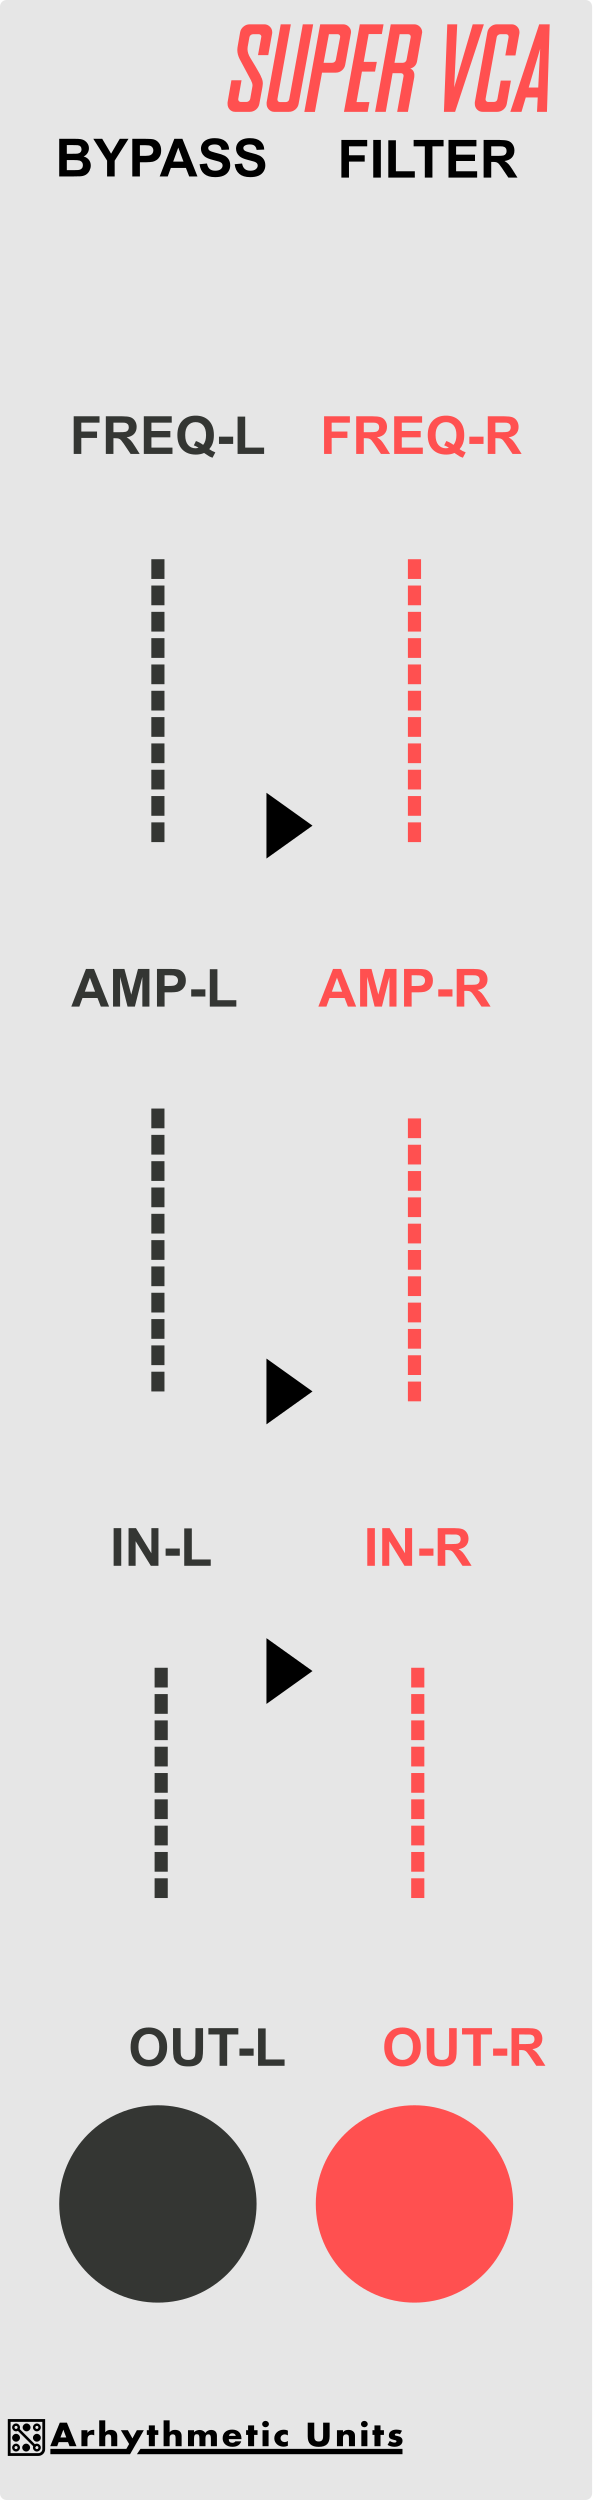
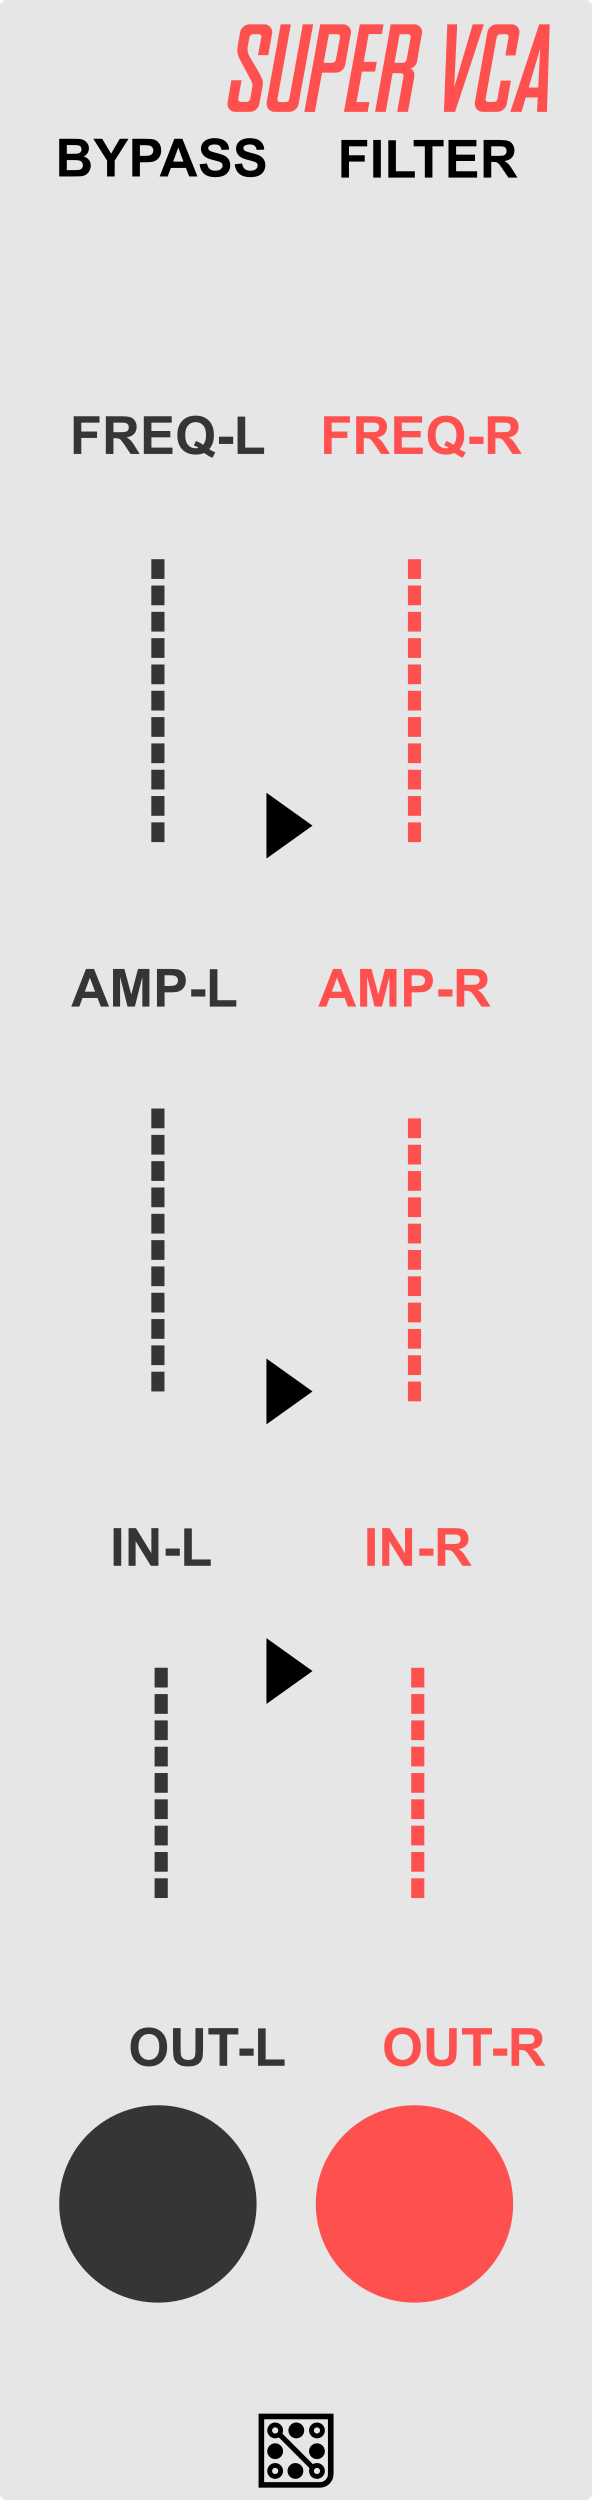
<svg xmlns="http://www.w3.org/2000/svg" width="90px" height="380px" viewBox="0 0 90 380" version="1.1">
  <g id="SuperVCA" stroke="none" stroke-width="1" fill="none" fill-rule="evenodd">
    <g id="bg" fill-rule="nonzero">
      <rect id="Background" fill="#E6E6E6" x="0" y="0" width="90" height="380" rx="1" />
      <g id="Logo/Panel/LightMode" transform="translate(2, 365)" fill="#000000">
        <g id="Logo/Print/LightMode" transform="translate(0, -0)">

                </g>
      </g>
      <path d="M35.172,12.204 L36.712,12.204 L36.211,15.052 L36.211,15.098 C36.211,15.203 36.248,15.296 36.323,15.376 C36.397,15.457 36.486,15.497 36.592,15.497 L37.445,15.497 C37.581,15.497 37.705,15.454 37.816,15.367 C37.934,15.274 38.005,15.163 38.03,15.033 L38.364,13.159 C38.376,13.104 38.382,13.045 38.382,12.983 C38.382,12.771 38.3,12.504 38.137,12.183 L36.425,8.975 L36.425,8.975 C36.19,8.511 36.072,8.057 36.072,7.611 L36.072,7.528 C36.072,7.423 36.081,7.314 36.1,7.203 L36.499,4.902 C36.561,4.556 36.734,4.268 37.018,4.04 C37.29,3.811 37.603,3.696 37.955,3.696 L40.182,3.696 C40.504,3.696 40.782,3.814 41.017,4.049 C41.258,4.284 41.379,4.575 41.379,4.921 C41.379,4.975 41.376,5.021 41.37,5.061 L40.776,8.381 L39.217,8.381 L39.709,5.635 C39.721,5.617 39.727,5.592 39.727,5.561 C39.727,5.468 39.687,5.382 39.607,5.301 C39.526,5.233 39.434,5.199 39.328,5.199 L38.475,5.199 C38.339,5.199 38.218,5.243 38.113,5.329 C38.008,5.41 37.943,5.512 37.918,5.635 L37.649,7.11 C37.631,7.222 37.621,7.336 37.621,7.454 C37.621,7.887 37.764,8.335 38.048,8.799 L38.831,10.095 C39.381,11.022 39.673,11.567 39.709,11.73 C39.87,12.027 39.95,12.352 39.95,12.705 C39.944,12.865 39.925,13.035 39.894,13.215 L39.421,15.785 C39.359,16.131 39.189,16.422 38.911,16.657 C38.633,16.886 38.314,17 37.955,17 L35.738,17 C35.41,17 35.135,16.882 34.912,16.647 C34.696,16.412 34.588,16.125 34.588,15.785 L34.588,15.571 L35.172,12.204 Z M42.668,3.696 L44.208,3.696 L42.167,15.07 L42.167,15.117 C42.167,15.222 42.201,15.315 42.269,15.395 C42.35,15.475 42.442,15.516 42.548,15.516 L43.401,15.516 C43.723,15.516 43.911,15.361 43.967,15.052 L46.027,3.696 L47.604,3.696 L45.386,15.803 C45.325,16.143 45.155,16.428 44.876,16.657 C44.598,16.886 44.279,17 43.921,17 L41.685,17 C41.369,17 41.097,16.882 40.868,16.647 C40.64,16.412 40.525,16.131 40.525,15.803 L40.525,15.571 L42.668,3.696 Z M48.671,3.696 L52.168,3.696 C52.496,3.696 52.777,3.817 53.012,4.058 C53.241,4.287 53.356,4.55 53.356,4.847 C53.356,4.9 53.352,4.958 53.343,5.02 L52.474,9.829 C52.413,10.181 52.246,10.472 51.973,10.701 C51.701,10.93 51.389,11.044 51.036,11.044 L48.949,11.044 L47.864,17.009 L46.259,17.009 L48.671,3.696 Z M50.498,9.541 C50.634,9.541 50.755,9.498 50.86,9.411 C50.959,9.331 51.021,9.226 51.046,9.096 L51.704,5.635 L51.704,5.58 C51.704,5.468 51.667,5.375 51.593,5.301 C51.519,5.233 51.429,5.199 51.324,5.199 L49.997,5.199 L49.19,9.541 L50.498,9.541 Z M54.692,3.696 L58.301,3.696 L58.041,5.181 L56.037,5.181 L55.285,9.402 L57.28,9.402 L57.002,10.886 L55.016,10.886 L54.191,15.516 L56.157,15.516 L55.888,17 L52.28,17 L54.692,3.696 Z M57.011,17 L59.395,3.696 L62.967,3.696 C63.289,3.696 63.567,3.814 63.802,4.049 C64.037,4.278 64.161,4.559 64.173,4.893 L63.394,9.309 C63.289,9.89 62.945,10.262 62.364,10.422 C62.58,10.503 62.744,10.645 62.856,10.849 C62.942,11.01 62.986,11.189 62.986,11.387 C62.986,11.431 62.983,11.477 62.976,11.526 L62.972,11.683 C62.971,11.704 62.969,11.723 62.967,11.74 L62.002,17 L60.369,17 L61.344,11.554 L61.344,11.508 C61.344,11.403 61.306,11.313 61.232,11.239 C61.158,11.165 61.068,11.127 60.963,11.127 L59.674,11.127 L58.635,17 L57.011,17 Z M59.961,9.541 L61.251,9.541 C61.387,9.541 61.507,9.495 61.613,9.402 C61.712,9.315 61.773,9.207 61.798,9.077 L62.429,5.635 L62.429,5.58 C62.429,5.468 62.392,5.375 62.318,5.301 C62.237,5.233 62.141,5.199 62.03,5.199 L60.75,5.199 L59.961,9.541 Z M67.986,3.696 L69.498,3.696 L69.034,13.28 L71.855,3.696 L73.552,3.696 L69.174,17 L67.476,17 L67.986,3.696 Z M77.783,3.696 C78.105,3.696 78.38,3.814 78.609,4.049 C78.844,4.284 78.961,4.571 78.961,4.912 C78.961,4.969 78.958,5.019 78.953,5.06 L78.349,8.428 L76.809,8.428 L77.31,5.635 L77.31,5.58 C77.31,5.468 77.273,5.375 77.198,5.301 C77.124,5.233 77.031,5.199 76.92,5.199 L76.057,5.199 C75.927,5.199 75.807,5.243 75.696,5.329 C75.59,5.41 75.525,5.512 75.501,5.635 L73.803,15.052 L73.803,15.098 C73.803,15.203 73.84,15.296 73.914,15.376 C73.989,15.457 74.081,15.497 74.193,15.497 L75.046,15.497 C75.368,15.497 75.556,15.342 75.612,15.033 L76.113,12.25 L77.662,12.25 L77.031,15.785 C76.97,16.131 76.796,16.422 76.512,16.657 C76.234,16.886 75.918,17 75.566,17 L73.348,17 C73.021,17 72.742,16.882 72.513,16.647 C72.285,16.406 72.17,16.119 72.17,15.785 L72.17,15.553 L74.081,4.902 C74.143,4.556 74.313,4.268 74.592,4.04 C74.87,3.811 75.182,3.696 75.529,3.696 L77.783,3.696 Z M83.553,3.696 L83.136,17 L81.624,17 L81.735,14.811 L79.917,14.811 L79.267,17 L77.57,17 L81.958,3.696 L83.553,3.696 Z M82.106,7.417 L80.362,13.308 L81.809,13.308 L82.106,7.417 Z" id="SuperVCA" fill="#FF5050" />
    </g>
    <g id="OUT" transform="translate(9, 303)">
      <g id="OUT-R" transform="translate(39, 0)" fill="#FF5050">
        <circle id="Oval" cx="15" cy="32" r="15" />
        <path d="M10.404,8.172 C10.404,7.589 10.492,7.099 10.666,6.703 C10.796,6.411 10.974,6.15 11.199,5.918 C11.424,5.686 11.671,5.514 11.939,5.402 C12.296,5.251 12.708,5.176 13.174,5.176 C14.018,5.176 14.693,5.437 15.199,5.961 C15.706,6.484 15.959,7.212 15.959,8.145 C15.959,9.069 15.708,9.792 15.205,10.314 C14.702,10.837 14.031,11.098 13.189,11.098 C12.338,11.098 11.661,10.838 11.158,10.318 C10.656,9.799 10.404,9.083 10.404,8.172 Z M11.596,8.133 C11.596,8.781 11.745,9.273 12.045,9.607 C12.344,9.942 12.725,10.109 13.186,10.109 C13.646,10.109 14.025,9.943 14.32,9.611 C14.616,9.279 14.764,8.781 14.764,8.117 C14.764,7.461 14.62,6.971 14.332,6.648 C14.044,6.326 13.662,6.164 13.186,6.164 C12.709,6.164 12.325,6.327 12.033,6.654 C11.742,6.981 11.596,7.474 11.596,8.133 Z M16.854,5.273 L18.01,5.273 L18.01,8.375 C18.01,8.867 18.024,9.186 18.053,9.332 C18.102,9.566 18.22,9.755 18.406,9.896 C18.592,10.038 18.847,10.109 19.17,10.109 C19.498,10.109 19.745,10.042 19.912,9.908 C20.079,9.774 20.179,9.609 20.213,9.414 C20.247,9.219 20.264,8.895 20.264,8.441 L20.264,5.273 L21.42,5.273 L21.42,8.281 C21.42,8.969 21.389,9.454 21.326,9.738 C21.264,10.022 21.148,10.262 20.98,10.457 C20.812,10.652 20.588,10.808 20.307,10.924 C20.025,11.04 19.658,11.098 19.205,11.098 C18.658,11.098 18.243,11.035 17.961,10.908 C17.678,10.782 17.455,10.618 17.291,10.416 C17.127,10.214 17.019,10.003 16.967,9.781 C16.891,9.453 16.854,8.969 16.854,8.328 L16.854,5.273 Z M23.928,11 L23.928,6.242 L22.229,6.242 L22.229,5.273 L26.779,5.273 L26.779,6.242 L25.084,6.242 L25.084,11 L23.928,11 Z M32.186,5.273 C32.798,5.273 33.242,5.325 33.52,5.428 C33.797,5.531 34.019,5.714 34.186,5.977 C34.352,6.24 34.436,6.54 34.436,6.879 C34.436,7.309 34.309,7.663 34.057,7.943 C33.804,8.223 33.426,8.4 32.924,8.473 C33.174,8.618 33.38,8.779 33.543,8.953 C33.706,9.128 33.925,9.437 34.201,9.883 L34.9,11 L33.518,11 L32.477,9.451 C32.289,9.179 32.154,8.999 32.072,8.912 C31.963,8.796 31.847,8.717 31.725,8.674 C31.627,8.639 31.483,8.619 31.293,8.612 L30.908,8.609 L30.908,11 L29.752,11 L29.752,5.273 L32.186,5.273 Z M29.107,8.375 L29.107,9.473 L26.951,9.473 L26.951,8.375 L29.107,8.375 Z M30.908,6.242 L30.908,7.695 L31.941,7.694 C32.393,7.69 32.68,7.667 32.803,7.625 C32.941,7.578 33.049,7.497 33.127,7.383 C33.205,7.268 33.244,7.125 33.244,6.953 C33.244,6.76 33.193,6.605 33.09,6.486 C32.987,6.368 32.842,6.293 32.654,6.262 C32.607,6.255 32.514,6.25 32.373,6.247 L32.259,6.245 L30.908,6.242 Z" fill-rule="nonzero" />
      </g>
      <g id="OUT-L" fill="#343633">
        <circle id="Oval-Copy" cx="15" cy="32" r="15" />
        <path d="M10.85,8.172 C10.85,7.589 10.937,7.099 11.111,6.703 C11.242,6.411 11.419,6.15 11.645,5.918 C11.87,5.686 12.117,5.514 12.385,5.402 C12.742,5.251 13.153,5.176 13.619,5.176 C14.463,5.176 15.138,5.437 15.645,5.961 C16.151,6.484 16.404,7.212 16.404,8.145 C16.404,9.069 16.153,9.792 15.65,10.314 C15.148,10.837 14.476,11.098 13.635,11.098 C12.783,11.098 12.106,10.838 11.604,10.318 C11.101,9.799 10.85,9.083 10.85,8.172 Z M12.041,8.133 C12.041,8.781 12.191,9.273 12.49,9.607 C12.79,9.942 13.17,10.109 13.631,10.109 C14.092,10.109 14.47,9.943 14.766,9.611 C15.061,9.279 15.209,8.781 15.209,8.117 C15.209,7.461 15.065,6.971 14.777,6.648 C14.49,6.326 14.107,6.164 13.631,6.164 C13.154,6.164 12.77,6.327 12.479,6.654 C12.187,6.981 12.041,7.474 12.041,8.133 Z M17.299,5.273 L18.455,5.273 L18.455,8.375 C18.455,8.867 18.469,9.186 18.498,9.332 C18.548,9.566 18.665,9.755 18.852,9.896 C19.038,10.038 19.292,10.109 19.615,10.109 C19.943,10.109 20.191,10.042 20.357,9.908 C20.524,9.774 20.624,9.609 20.658,9.414 C20.692,9.219 20.709,8.895 20.709,8.441 L20.709,5.273 L21.865,5.273 L21.865,8.281 C21.865,8.969 21.834,9.454 21.771,9.738 C21.709,10.022 21.594,10.262 21.426,10.457 C21.258,10.652 21.033,10.808 20.752,10.924 C20.471,11.04 20.104,11.098 19.65,11.098 C19.104,11.098 18.689,11.035 18.406,10.908 C18.124,10.782 17.9,10.618 17.736,10.416 C17.572,10.214 17.464,10.003 17.412,9.781 C17.337,9.453 17.299,8.969 17.299,8.328 L17.299,5.273 Z M24.373,11 L24.373,6.242 L22.674,6.242 L22.674,5.273 L27.225,5.273 L27.225,6.242 L25.529,6.242 L25.529,11 L24.373,11 Z M27.396,9.473 L27.396,8.375 L29.553,8.375 L29.553,9.473 L27.396,9.473 Z M30.225,11 L30.225,5.32 L31.381,5.32 L31.381,10.035 L34.256,10.035 L34.256,11 L30.225,11 Z" fill-rule="nonzero" />
      </g>
    </g>
    <g id="IN" transform="translate(8, 227)">
      <g id="IN-R" transform="translate(39, 0)" fill="#FF5050" fill-rule="nonzero">
        <path d="M17.5,26.5 L15.5,26.5 L15.5,29.5 L17.5,29.5 L17.5,26.5 Z M17.5,30.5 L15.5,30.5 L15.5,33.5 L17.5,33.5 L17.5,30.5 Z M17.5,34.5 L15.5,34.5 L15.5,37.5 L17.5,37.5 L17.5,34.5 Z M17.5,38.5 L15.5,38.5 L15.5,41.5 L17.5,41.5 L17.5,38.5 Z M17.5,42.5 L15.5,42.5 L15.5,45.5 L17.5,45.5 L17.5,42.5 Z M17.5,46.5 L15.5,46.5 L15.5,49.5 L17.5,49.5 L17.5,46.5 Z M17.5,50.5 L15.5,50.5 L15.5,53.5 L17.5,53.5 L17.5,50.5 Z M17.5,54.5 L15.5,54.5 L15.5,57.5 L17.5,57.5 L17.5,54.5 Z M17.5,58.5 L15.5,58.5 L15.5,61.5 L17.5,61.5 L17.5,58.5 Z" id="Line-Copy-7" />
        <path d="M8.826,11 L8.826,5.273 L9.982,5.273 L9.982,11 L8.826,11 Z M11.096,11 L11.096,5.273 L12.221,5.273 L14.564,9.098 L14.564,5.273 L15.639,5.273 L15.639,11 L14.479,11 L12.17,7.266 L12.17,11 L11.096,11 Z M21.963,5.273 C22.575,5.273 23.02,5.325 23.297,5.428 C23.574,5.531 23.796,5.714 23.963,5.977 C24.13,6.24 24.213,6.54 24.213,6.879 C24.213,7.309 24.087,7.663 23.834,7.943 C23.581,8.223 23.204,8.4 22.701,8.473 C22.951,8.618 23.158,8.779 23.32,8.953 C23.483,9.128 23.702,9.437 23.979,9.883 L24.678,11 L23.295,11 L22.459,9.754 C22.162,9.309 21.959,9.028 21.85,8.912 C21.74,8.796 21.624,8.717 21.502,8.674 C21.404,8.639 21.26,8.619 21.071,8.612 L20.686,8.609 L20.686,11 L19.529,11 L19.529,5.273 L21.963,5.273 Z M18.885,8.375 L18.885,9.473 L16.729,9.473 L16.729,8.375 L18.885,8.375 Z M20.686,6.242 L20.686,7.695 L21.718,7.694 C22.17,7.69 22.457,7.667 22.58,7.625 C22.718,7.578 22.826,7.497 22.904,7.383 C22.982,7.268 23.021,7.125 23.021,6.953 C23.021,6.76 22.97,6.605 22.867,6.486 C22.764,6.368 22.619,6.293 22.432,6.262 C22.385,6.255 22.291,6.25 22.15,6.247 L22.036,6.245 L20.686,6.242 Z" />
      </g>
      <polygon id="Triangle-Copy-6" fill="#000000" transform="translate(36, 27) scale(1, -1) rotate(-270) translate(-36, -27) " points="36 23.5 41 30.5 31 30.5" />
      <g id="IN-L" fill="#343633" fill-rule="nonzero">
        <path d="M17.5,26.5 L15.5,26.5 L15.5,29.5 L17.5,29.5 L17.5,26.5 Z M17.5,30.5 L15.5,30.5 L15.5,33.5 L17.5,33.5 L17.5,30.5 Z M17.5,34.5 L15.5,34.5 L15.5,37.5 L17.5,37.5 L17.5,34.5 Z M17.5,38.5 L15.5,38.5 L15.5,41.5 L17.5,41.5 L17.5,38.5 Z M17.5,42.5 L15.5,42.5 L15.5,45.5 L17.5,45.5 L17.5,42.5 Z M17.5,46.5 L15.5,46.5 L15.5,49.5 L17.5,49.5 L17.5,46.5 Z M17.5,50.5 L15.5,50.5 L15.5,53.5 L17.5,53.5 L17.5,50.5 Z M17.5,54.5 L15.5,54.5 L15.5,57.5 L17.5,57.5 L17.5,54.5 Z M17.5,58.5 L15.5,58.5 L15.5,61.5 L17.5,61.5 L17.5,58.5 Z" id="Line-Copy-5" />
        <path d="M9.271,11 L9.271,5.273 L10.428,5.273 L10.428,11 L9.271,11 Z M11.541,11 L11.541,5.273 L12.666,5.273 L15.01,9.098 L15.01,5.273 L16.084,5.273 L16.084,11 L14.924,11 L12.615,7.266 L12.615,11 L11.541,11 Z M17.174,9.473 L17.174,8.375 L19.33,8.375 L19.33,9.473 L17.174,9.473 Z M20.002,11 L20.002,5.32 L21.158,5.32 L21.158,10.035 L24.033,10.035 L24.033,11 L20.002,11 Z" />
      </g>
    </g>
    <g id="MIX" transform="translate(10, 147)">
      <g id="MIX-R" transform="translate(38, 0)" fill="#FF5050" fill-rule="nonzero">
        <path d="M16,23 L14,23 L14,26 L16,26 L16,23 Z M16,27 L14,27 L14,30 L16,30 L16,27 Z M16,31 L14,31 L14,34 L16,34 L16,31 Z M16,35 L14,35 L14,38 L16,38 L16,35 Z M16,39 L14,39 L14,42 L16,42 L16,39 Z M16,43 L14,43 L14,46 L16,46 L16,43 Z M16,47 L14,47 L14,50 L16,50 L16,47 Z M16,51 L14,51 L14,54 L16,54 L16,51 Z M16,55 L14,55 L14,58 L16,58 L16,55 Z M16,59 L14,59 L14,62 L16,62 L16,59 Z M16,63 L14,63 L14,66 L16,66 L16,63 Z" id="Line" />
        <path d="M6.137,6 L4.879,6 L4.379,4.699 L2.09,4.699 L1.617,6 L0.391,6 L2.621,0.273 L3.844,0.273 L6.137,6 Z M4.008,3.734 L3.219,1.609 L2.445,3.734 L4.008,3.734 Z M6.734,6 L6.734,0.273 L8.465,0.273 L9.504,4.18 L10.531,0.273 L12.266,0.273 L12.266,6 L11.191,6 L11.191,1.492 L10.055,6 L8.941,6 L7.809,1.492 L7.809,6 L6.734,6 Z M13.414,6 L13.414,0.273 L15.27,0.273 C15.973,0.273 16.431,0.302 16.645,0.359 C16.973,0.445 17.247,0.632 17.469,0.92 C17.69,1.208 17.801,1.579 17.801,2.035 C17.801,2.387 17.737,2.682 17.609,2.922 C17.482,3.161 17.32,3.35 17.123,3.486 C16.926,3.623 16.727,3.714 16.523,3.758 C16.287,3.805 15.959,3.831 15.541,3.838 L14.57,3.84 L14.57,6 L13.414,6 Z M14.57,1.242 L14.57,2.867 L15.203,2.867 L15.517,2.862 C15.802,2.85 16.002,2.822 16.117,2.777 C16.271,2.717 16.391,2.624 16.479,2.496 C16.566,2.368 16.609,2.22 16.609,2.051 C16.609,1.842 16.548,1.671 16.426,1.535 C16.303,1.4 16.148,1.315 15.961,1.281 C15.843,1.259 15.622,1.246 15.299,1.243 L14.57,1.242 Z M23.852,0.273 C24.464,0.273 24.908,0.325 25.186,0.428 C25.463,0.531 25.685,0.714 25.852,0.977 C26.018,1.24 26.102,1.54 26.102,1.879 C26.102,2.309 25.975,2.663 25.723,2.943 C25.47,3.223 25.092,3.4 24.59,3.473 C24.84,3.618 25.046,3.779 25.209,3.953 C25.372,4.128 25.591,4.437 25.867,4.883 L26.566,6 L25.184,6 L24.143,4.451 C23.955,4.179 23.82,3.999 23.738,3.912 C23.629,3.796 23.513,3.717 23.391,3.674 C23.293,3.639 23.149,3.619 22.959,3.612 L22.574,3.609 L22.574,6 L21.418,6 L21.418,0.273 L23.852,0.273 Z M20.773,3.375 L20.773,4.473 L18.617,4.473 L18.617,3.375 L20.773,3.375 Z M22.574,1.242 L22.574,2.695 L23.607,2.694 C24.059,2.69 24.346,2.667 24.469,2.625 C24.607,2.578 24.715,2.497 24.793,2.383 C24.871,2.268 24.91,2.125 24.91,1.953 C24.91,1.76 24.859,1.605 24.756,1.486 C24.653,1.368 24.508,1.293 24.32,1.262 C24.273,1.255 24.18,1.25 24.039,1.247 L23.925,1.245 L22.574,1.242 Z" id="AMP-R" />
      </g>
      <polygon id="Triangle-Copy-7" fill="#000000" transform="translate(34, 64.5) scale(1, -1) rotate(-270) translate(-34, -64.5) " points="34 61 39 68 29 68" />
      <g id="MIX-L" fill="#343633" fill-rule="nonzero">
        <path d="M15,21.5 L13,21.5 L13,24.5 L15,24.5 L15,21.5 Z M15,25.5 L13,25.5 L13,28.5 L15,28.5 L15,25.5 Z M15,29.5 L13,29.5 L13,32.5 L15,32.5 L15,29.5 Z M15,33.5 L13,33.5 L13,36.5 L15,36.5 L15,33.5 Z M15,37.5 L13,37.5 L13,40.5 L15,40.5 L15,37.5 Z M15,41.5 L13,41.5 L13,44.5 L15,44.5 L15,41.5 Z M15,45.5 L13,45.5 L13,48.5 L15,48.5 L15,45.5 Z M15,49.5 L13,49.5 L13,52.5 L15,52.5 L15,49.5 Z M15,53.5 L13,53.5 L13,56.5 L15,56.5 L15,53.5 Z M15,57.5 L13,57.5 L13,60.5 L15,60.5 L15,57.5 Z M15,61.5 L13,61.5 L13,64.5 L15,64.5 L15,61.5 Z" id="Line-Copy" />
        <path d="M6.582,6 L5.324,6 L4.824,4.699 L2.535,4.699 L2.062,6 L0.836,6 L3.066,0.273 L4.289,0.273 L6.582,6 Z M4.453,3.734 L3.664,1.609 L2.891,3.734 L4.453,3.734 Z M7.18,6 L7.18,0.273 L8.91,0.273 L9.949,4.18 L10.977,0.273 L12.711,0.273 L12.711,6 L11.637,6 L11.637,1.492 L10.5,6 L9.387,6 L8.254,1.492 L8.254,6 L7.18,6 Z M13.859,6 L13.859,0.273 L15.715,0.273 C16.418,0.273 16.876,0.302 17.09,0.359 C17.418,0.445 17.693,0.632 17.914,0.92 C18.135,1.208 18.246,1.579 18.246,2.035 C18.246,2.387 18.182,2.682 18.055,2.922 C17.927,3.161 17.765,3.35 17.568,3.486 C17.372,3.623 17.172,3.714 16.969,3.758 C16.732,3.805 16.405,3.831 15.986,3.838 L15.016,3.84 L15.016,6 L13.859,6 Z M15.016,1.242 L15.016,2.867 L15.648,2.867 L15.962,2.862 C16.247,2.85 16.447,2.822 16.562,2.777 C16.716,2.717 16.837,2.624 16.924,2.496 C17.011,2.368 17.055,2.22 17.055,2.051 C17.055,1.842 16.993,1.671 16.871,1.535 C16.749,1.4 16.594,1.315 16.406,1.281 C16.288,1.259 16.067,1.246 15.744,1.243 L15.016,1.242 Z M19.062,4.473 L19.062,3.375 L21.219,3.375 L21.219,4.473 L19.062,4.473 Z M21.891,6 L21.891,0.32 L23.047,0.32 L23.047,5.035 L25.922,5.035 L25.922,6 L21.891,6 Z" id="AMP-L" />
      </g>
    </g>
    <g id="FREQ" transform="translate(11, 63)">
      <g id="FREQ-R" transform="translate(38, 0)" fill="#FF5050" fill-rule="nonzero">
        <path d="M15,22 L13,22 L13,25 L15,25 L15,22 Z M15,26 L13,26 L13,29 L15,29 L15,26 Z M15,30 L13,30 L13,33 L15,33 L15,30 Z M15,34 L13,34 L13,37 L15,37 L15,34 Z M15,38 L13,38 L13,41 L15,41 L15,38 Z M15,42 L13,42 L13,45 L15,45 L15,42 Z M15,46 L13,46 L13,49 L15,49 L15,46 Z M15,50 L13,50 L13,53 L15,53 L15,50 Z M15,54 L13,54 L13,57 L15,57 L15,54 Z M15,58 L13,58 L13,61 L15,61 L15,58 Z M15,62 L13,62 L13,65 L15,65 L15,62 Z" id="Line" />
        <path d="M0.258,6 L0.258,0.273 L4.184,0.273 L4.184,1.242 L1.414,1.242 L1.414,2.598 L3.805,2.598 L3.805,3.566 L1.414,3.566 L1.414,6 L0.258,6 Z M5.141,6 L5.141,0.273 L7.574,0.273 C8.186,0.273 8.631,0.325 8.908,0.428 C9.186,0.531 9.408,0.714 9.574,0.977 C9.741,1.24 9.824,1.54 9.824,1.879 C9.824,2.309 9.698,2.663 9.445,2.943 C9.193,3.223 8.815,3.4 8.312,3.473 C8.563,3.618 8.769,3.779 8.932,3.953 C9.071,4.103 9.252,4.352 9.475,4.7 L10.289,6 L8.906,6 L7.865,4.451 C7.678,4.179 7.543,3.999 7.461,3.912 C7.352,3.796 7.236,3.717 7.113,3.674 C7.015,3.639 6.872,3.619 6.682,3.612 L6.297,3.609 L6.297,6 L5.141,6 Z M6.297,1.242 L6.297,2.695 L7.152,2.695 C7.707,2.695 8.053,2.672 8.191,2.625 C8.329,2.578 8.437,2.497 8.516,2.383 C8.594,2.268 8.633,2.125 8.633,1.953 C8.633,1.76 8.581,1.605 8.479,1.486 C8.376,1.368 8.23,1.293 8.043,1.262 L7.858,1.25 C7.741,1.246 7.577,1.243 7.366,1.242 L6.297,1.242 Z M10.914,6 L10.914,0.273 L15.16,0.273 L15.16,1.242 L12.07,1.242 L12.07,2.512 L14.945,2.512 L14.945,3.477 L12.07,3.477 L12.07,5.035 L15.27,5.035 L15.27,6 L10.914,6 Z M20.859,5.273 C21.143,5.477 21.452,5.638 21.785,5.758 L21.359,6.574 C21.243,6.539 21.128,6.496 21.016,6.444 L20.848,6.359 C20.811,6.341 20.555,6.172 20.078,5.852 C19.703,6.016 19.288,6.098 18.832,6.098 C17.952,6.098 17.262,5.839 16.764,5.32 C16.265,4.802 16.016,4.074 16.016,3.137 C16.016,2.202 16.266,1.475 16.766,0.955 C17.266,0.436 17.944,0.176 18.801,0.176 C19.65,0.176 20.323,0.436 20.82,0.955 C21.318,1.475 21.566,2.202 21.566,3.137 C21.566,3.632 21.497,4.066 21.359,4.441 C21.255,4.728 21.089,5.005 20.859,5.273 Z M19.93,4.621 C20.078,4.447 20.189,4.236 20.264,3.988 C20.338,3.741 20.375,3.457 20.375,3.137 C20.375,2.475 20.229,1.981 19.938,1.654 C19.646,1.327 19.264,1.164 18.793,1.164 C18.322,1.164 17.939,1.328 17.646,1.656 C17.354,1.984 17.207,2.478 17.207,3.137 C17.207,3.806 17.354,4.307 17.646,4.639 C17.939,4.971 18.31,5.137 18.758,5.137 C18.924,5.137 19.082,5.109 19.23,5.055 C18.996,4.901 18.758,4.781 18.516,4.695 L18.84,4.035 C19.22,4.165 19.583,4.361 19.93,4.621 Z M27.574,0.273 C28.186,0.273 28.631,0.325 28.908,0.428 C29.186,0.531 29.408,0.714 29.574,0.977 C29.741,1.24 29.824,1.54 29.824,1.879 C29.824,2.309 29.698,2.663 29.445,2.943 C29.193,3.223 28.815,3.4 28.312,3.473 C28.563,3.618 28.769,3.779 28.932,3.953 C29.071,4.103 29.252,4.352 29.475,4.7 L30.289,6 L28.906,6 L27.865,4.451 C27.678,4.179 27.543,3.999 27.461,3.912 C27.352,3.796 27.236,3.717 27.113,3.674 C27.015,3.639 26.872,3.619 26.682,3.612 L26.297,3.609 L26.297,6 L25.141,6 L25.141,0.273 L27.574,0.273 Z M24.496,3.375 L24.496,4.473 L22.34,4.473 L22.34,3.375 L24.496,3.375 Z M26.297,1.242 L26.297,2.695 L27.33,2.694 C27.781,2.69 28.069,2.667 28.191,2.625 C28.329,2.578 28.437,2.497 28.516,2.383 C28.594,2.268 28.633,2.125 28.633,1.953 C28.633,1.76 28.581,1.605 28.479,1.486 C28.376,1.368 28.23,1.293 28.043,1.262 C27.996,1.255 27.902,1.25 27.762,1.247 L27.647,1.245 L26.297,1.242 Z" />
      </g>
      <polygon id="Triangle-Copy-7" fill="#000000" transform="translate(33, 62.5) scale(1, -1) rotate(-270) translate(-33, -62.5) " points="33 59 38 66 28 66" />
      <g id="FREQ-L" fill="#343633" fill-rule="nonzero">
        <path d="M14,22 L12,22 L12,25 L14,25 L14,22 Z M14,26 L12,26 L12,29 L14,29 L14,26 Z M14,30 L12,30 L12,33 L14,33 L14,30 Z M14,34 L12,34 L12,37 L14,37 L14,34 Z M14,38 L12,38 L12,41 L14,41 L14,38 Z M14,42 L12,42 L12,45 L14,45 L14,42 Z M14,46 L12,46 L12,49 L14,49 L14,46 Z M14,50 L12,50 L12,53 L14,53 L14,50 Z M14,54 L12,54 L12,57 L14,57 L14,54 Z M14,58 L12,58 L12,61 L14,61 L14,58 Z M14,62 L12,62 L12,65 L14,65 L14,62 Z" id="Line" />
        <path d="M0.203,6 L0.203,0.273 L4.129,0.273 L4.129,1.242 L1.359,1.242 L1.359,2.598 L3.75,2.598 L3.75,3.566 L1.359,3.566 L1.359,6 L0.203,6 Z M5.086,6 L5.086,0.273 L7.52,0.273 C8.132,0.273 8.576,0.325 8.854,0.428 C9.131,0.531 9.353,0.714 9.52,0.977 C9.686,1.24 9.77,1.54 9.77,1.879 C9.77,2.309 9.643,2.663 9.391,2.943 C9.138,3.223 8.76,3.4 8.258,3.473 C8.508,3.618 8.714,3.779 8.877,3.953 C9.04,4.128 9.259,4.437 9.535,4.883 L10.234,6 L8.852,6 L7.811,4.451 C7.623,4.179 7.488,3.999 7.406,3.912 C7.297,3.796 7.181,3.717 7.059,3.674 C6.961,3.639 6.817,3.619 6.627,3.612 L6.242,3.609 L6.242,6 L5.086,6 Z M6.242,1.242 L6.242,2.695 L7.098,2.695 C7.652,2.695 7.999,2.672 8.137,2.625 C8.275,2.578 8.383,2.497 8.461,2.383 C8.539,2.268 8.578,2.125 8.578,1.953 C8.578,1.76 8.527,1.605 8.424,1.486 C8.321,1.368 8.176,1.293 7.988,1.262 L7.804,1.25 C7.687,1.246 7.522,1.243 7.312,1.242 L6.242,1.242 Z M10.859,6 L10.859,0.273 L15.105,0.273 L15.105,1.242 L12.016,1.242 L12.016,2.512 L14.891,2.512 L14.891,3.477 L12.016,3.477 L12.016,5.035 L15.215,5.035 L15.215,6 L10.859,6 Z M20.805,5.273 C21.089,5.477 21.397,5.638 21.73,5.758 L21.305,6.574 C21.188,6.539 21.074,6.496 20.961,6.444 L20.793,6.359 C20.757,6.341 20.5,6.172 20.023,5.852 C19.648,6.016 19.233,6.098 18.777,6.098 C17.897,6.098 17.208,5.839 16.709,5.32 C16.21,4.802 15.961,4.074 15.961,3.137 C15.961,2.202 16.211,1.475 16.711,0.955 C17.211,0.436 17.889,0.176 18.746,0.176 C19.595,0.176 20.268,0.436 20.766,0.955 C21.263,1.475 21.512,2.202 21.512,3.137 C21.512,3.632 21.443,4.066 21.305,4.441 C21.201,4.728 21.034,5.005 20.805,5.273 Z M19.875,4.621 C20.023,4.447 20.135,4.236 20.209,3.988 C20.283,3.741 20.32,3.457 20.32,3.137 C20.32,2.475 20.174,1.981 19.883,1.654 C19.591,1.327 19.21,1.164 18.738,1.164 C18.267,1.164 17.885,1.328 17.592,1.656 C17.299,1.984 17.152,2.478 17.152,3.137 C17.152,3.806 17.299,4.307 17.592,4.639 C17.885,4.971 18.255,5.137 18.703,5.137 C18.87,5.137 19.027,5.109 19.176,5.055 C18.941,4.901 18.703,4.781 18.461,4.695 L18.785,4.035 C19.165,4.165 19.529,4.361 19.875,4.621 Z M22.285,4.473 L22.285,3.375 L24.441,3.375 L24.441,4.473 L22.285,4.473 Z M25.113,6 L25.113,0.32 L26.27,0.32 L26.27,5.035 L29.145,5.035 L29.145,6 L25.113,6 Z" />
      </g>
    </g>
    <g id="Filter-Mode" transform="translate(43, 16)" fill="#000000" fill-rule="nonzero">
      <path d="M8.889,11 L8.889,5.273 L12.814,5.273 L12.814,6.242 L10.045,6.242 L10.045,7.598 L12.436,7.598 L12.436,8.566 L10.045,8.566 L10.045,11 L8.889,11 Z M13.732,11 L13.732,5.273 L14.889,5.273 L14.889,11 L13.732,11 Z M16.021,11 L16.021,5.32 L17.178,5.32 L17.178,10.035 L20.053,10.035 L20.053,11 L16.021,11 Z M21.572,11 L21.572,6.242 L19.873,6.242 L19.873,5.273 L24.424,5.273 L24.424,6.242 L22.729,6.242 L22.729,11 L21.572,11 Z M29.416,5.273 L29.416,6.242 L26.326,6.242 L26.326,7.512 L29.201,7.512 L29.201,8.477 L26.326,8.477 L26.326,10.035 L29.525,10.035 L29.525,11 L25.17,11 L25.17,5.273 L29.416,5.273 Z M32.943,5.273 C33.555,5.273 34,5.325 34.277,5.428 C34.555,5.531 34.777,5.714 34.943,5.977 C35.11,6.24 35.193,6.54 35.193,6.879 C35.193,7.309 35.067,7.663 34.814,7.943 C34.562,8.223 34.184,8.4 33.682,8.473 C33.932,8.618 34.138,8.779 34.301,8.953 C34.44,9.103 34.621,9.352 34.844,9.7 L35.658,11 L34.275,11 L33.234,9.451 C33.047,9.179 32.912,8.999 32.83,8.912 C32.721,8.796 32.605,8.717 32.482,8.674 C32.385,8.639 32.241,8.619 32.051,8.612 L31.666,8.609 L31.666,11 L30.51,11 L30.51,5.273 L32.943,5.273 Z M31.666,6.242 L31.666,7.695 L32.699,7.694 C33.151,7.69 33.438,7.667 33.561,7.625 C33.699,7.578 33.807,7.497 33.885,7.383 C33.963,7.268 34.002,7.125 34.002,6.953 C34.002,6.76 33.951,6.605 33.848,6.486 C33.745,6.368 33.6,6.293 33.412,6.262 C33.365,6.255 33.271,6.25 33.131,6.247 L33.017,6.245 L31.666,6.242 Z" id="FILTER" />
    </g>
    <g id="Bypass" transform="translate(3, 16)" fill="#000000" fill-rule="nonzero">
      <path d="M6,10.824 L6,5.098 L8.289,5.098 C8.742,5.098 9.08,5.117 9.303,5.154 C9.525,5.192 9.725,5.271 9.9,5.391 C10.076,5.51 10.223,5.67 10.34,5.869 C10.457,6.068 10.516,6.292 10.516,6.539 C10.516,6.807 10.443,7.053 10.299,7.277 C10.154,7.501 9.958,7.669 9.711,7.781 C10.06,7.883 10.328,8.056 10.516,8.301 C10.703,8.546 10.797,8.833 10.797,9.164 C10.797,9.424 10.736,9.678 10.615,9.924 C10.494,10.17 10.329,10.367 10.119,10.514 C9.91,10.661 9.651,10.751 9.344,10.785 L9.195,10.797 C8.954,10.811 8.539,10.82 7.949,10.824 L6,10.824 Z M7.156,6.051 L7.156,7.375 L8.349,7.372 C8.551,7.369 8.686,7.364 8.754,7.355 C8.952,7.332 9.107,7.264 9.221,7.15 C9.334,7.037 9.391,6.888 9.391,6.703 C9.391,6.526 9.342,6.382 9.244,6.271 C9.146,6.161 9.001,6.094 8.809,6.07 C8.707,6.059 8.435,6.052 7.994,6.051 L7.156,6.051 Z M7.156,8.328 L7.156,9.859 L8.227,9.859 C8.643,9.859 8.908,9.848 9.02,9.824 C9.191,9.793 9.331,9.717 9.439,9.596 C9.548,9.475 9.602,9.313 9.602,9.109 C9.602,8.937 9.56,8.792 9.477,8.672 C9.393,8.552 9.273,8.465 9.115,8.41 C8.958,8.355 8.616,8.328 8.09,8.328 L7.156,8.328 Z M13.277,10.824 L13.277,8.414 L11.18,5.098 L12.535,5.098 L13.883,7.363 L15.203,5.098 L16.535,5.098 L14.43,8.422 L14.43,10.824 L13.277,10.824 Z M17.109,10.824 L17.109,5.098 L18.965,5.098 C19.668,5.098 20.126,5.126 20.34,5.184 C20.668,5.27 20.943,5.456 21.164,5.744 C21.385,6.032 21.496,6.404 21.496,6.859 C21.496,7.211 21.432,7.507 21.305,7.746 C21.177,7.986 21.015,8.174 20.818,8.311 C20.622,8.447 20.422,8.538 20.219,8.582 C19.982,8.629 19.655,8.656 19.236,8.662 L18.266,8.664 L18.266,10.824 L17.109,10.824 Z M18.266,6.066 L18.266,7.691 L18.898,7.691 L19.212,7.686 C19.497,7.675 19.697,7.646 19.812,7.602 C19.966,7.542 20.087,7.448 20.174,7.32 C20.261,7.193 20.305,7.044 20.305,6.875 C20.305,6.667 20.243,6.495 20.121,6.359 C19.999,6.224 19.844,6.139 19.656,6.105 C19.538,6.083 19.317,6.07 18.994,6.067 L18.266,6.066 Z M27.016,10.824 L25.758,10.824 L25.258,9.523 L22.969,9.523 L22.496,10.824 L21.27,10.824 L23.5,5.098 L24.723,5.098 L27.016,10.824 Z M24.887,8.559 L24.098,6.434 L23.324,8.559 L24.887,8.559 Z M27.336,8.961 L28.461,8.852 C28.529,9.229 28.666,9.507 28.873,9.684 C29.08,9.861 29.359,9.949 29.711,9.949 C30.083,9.949 30.364,9.87 30.553,9.713 C30.742,9.555 30.836,9.371 30.836,9.16 C30.836,9.025 30.796,8.91 30.717,8.814 C30.637,8.719 30.499,8.637 30.301,8.566 C30.165,8.52 29.857,8.436 29.375,8.316 C28.755,8.163 28.32,7.974 28.07,7.75 C27.719,7.435 27.543,7.051 27.543,6.598 C27.543,6.306 27.626,6.033 27.791,5.779 C27.956,5.525 28.195,5.332 28.506,5.199 C28.817,5.066 29.193,5 29.633,5 C30.352,5 30.893,5.158 31.256,5.473 C31.619,5.788 31.81,6.208 31.828,6.734 L30.672,6.785 C30.622,6.491 30.516,6.279 30.354,6.15 C30.191,6.021 29.947,5.957 29.621,5.957 C29.285,5.957 29.022,6.026 28.832,6.164 C28.71,6.253 28.648,6.371 28.648,6.52 C28.648,6.655 28.706,6.771 28.82,6.867 C28.95,6.976 29.244,7.089 29.703,7.206 L29.883,7.25 C30.445,7.383 30.861,7.52 31.131,7.662 C31.4,7.804 31.611,7.998 31.764,8.244 C31.916,8.49 31.992,8.794 31.992,9.156 C31.992,9.484 31.901,9.792 31.719,10.078 C31.536,10.365 31.279,10.577 30.945,10.717 C30.612,10.856 30.197,10.926 29.699,10.926 C28.975,10.926 28.419,10.758 28.031,10.424 C27.643,10.089 27.411,9.602 27.336,8.961 Z M32.672,8.961 L33.797,8.852 C33.865,9.229 34.002,9.507 34.209,9.684 C34.416,9.861 34.695,9.949 35.047,9.949 C35.419,9.949 35.7,9.87 35.889,9.713 C36.077,9.555 36.172,9.371 36.172,9.16 C36.172,9.025 36.132,8.91 36.053,8.814 C35.973,8.719 35.835,8.637 35.637,8.566 C35.501,8.52 35.193,8.436 34.711,8.316 C34.091,8.163 33.656,7.974 33.406,7.75 C33.055,7.435 32.879,7.051 32.879,6.598 C32.879,6.306 32.962,6.033 33.127,5.779 C33.292,5.525 33.531,5.332 33.842,5.199 C34.153,5.066 34.529,5 34.969,5 C35.688,5 36.229,5.158 36.592,5.473 C36.955,5.788 37.146,6.208 37.164,6.734 L36.008,6.785 C35.958,6.491 35.852,6.279 35.689,6.15 C35.527,6.021 35.283,5.957 34.957,5.957 C34.621,5.957 34.358,6.026 34.168,6.164 C34.046,6.253 33.984,6.371 33.984,6.52 C33.984,6.655 34.042,6.771 34.156,6.867 C34.286,6.976 34.58,7.089 35.039,7.206 L35.219,7.25 C35.781,7.383 36.197,7.52 36.467,7.662 C36.736,7.804 36.947,7.998 37.1,8.244 C37.252,8.49 37.328,8.794 37.328,9.156 C37.328,9.484 37.237,9.792 37.055,10.078 C36.872,10.365 36.615,10.577 36.281,10.717 C35.948,10.856 35.533,10.926 35.035,10.926 C34.311,10.926 33.755,10.758 33.367,10.424 C32.979,10.089 32.747,9.602 32.672,8.961 Z" id="BYPASS" />
    </g>
  </g>
-   <g id="ArhythmeticUnits" transform="translate(1.185 367.6989) scale(0.4981097)">
+   <g id="ArhythmeticUnits" transform="translate(39.3031 366.882)">
    <g fill-rule="evenodd">
      <path d="M 11.394 0 L 11.394 9.185 C 11.394 10.324 10.47 11.247 9.331 11.247 L 0 11.247 L 0 0 L 11.394 0 Z M 10.544 0.849 L 0.849 0.849 L 0.849 10.398 L 9.331 10.398 C 9.995 10.398 10.534 9.865 10.544 9.205 L 10.544 9.185 L 10.544 0.849 Z" />
      <path d="M 2.521 1.342 C 3.185 1.342 3.723 1.88 3.723 2.544 C 3.723 3.207 3.185 3.745 2.521 3.745 C 1.858 3.745 1.32 3.207 1.32 2.544 C 1.32 1.88 1.858 1.342 2.521 1.342 Z M 2.521 2.071 C 2.26 2.071 2.048 2.283 2.048 2.544 C 2.048 2.805 2.26 3.017 2.521 3.017 C 2.783 3.017 2.995 2.805 2.995 2.544 C 2.995 2.283 2.783 2.071 2.521 2.071 Z" />
      <path d="M 2.521 7.502 C 3.185 7.502 3.723 8.04 3.723 8.703 C 3.723 9.367 3.185 9.905 2.521 9.905 C 1.858 9.905 1.32 9.367 1.32 8.703 C 1.32 8.04 1.858 7.502 2.521 7.502 Z M 2.521 8.23 C 2.26 8.23 2.048 8.442 2.048 8.703 C 2.048 8.965 2.26 9.177 2.521 9.177 C 2.783 9.177 2.995 8.965 2.995 8.703 C 2.995 8.442 2.783 8.23 2.521 8.23 Z" />
      <path d="M 8.873 7.502 C 9.536 7.502 10.074 8.04 10.074 8.703 C 10.074 9.367 9.536 9.905 8.873 9.905 C 8.209 9.905 7.671 9.367 7.671 8.703 C 7.671 8.04 8.209 7.502 8.873 7.502 Z M 8.873 8.23 C 8.611 8.23 8.399 8.442 8.399 8.703 C 8.399 8.965 8.611 9.177 8.873 9.177 C 9.134 9.177 9.346 8.965 9.346 8.703 C 9.346 8.442 9.134 8.23 8.873 8.23 Z" />
      <path d="M 8.873 1.342 C 9.536 1.342 10.074 1.88 10.074 2.544 C 10.074 3.207 9.536 3.745 8.873 3.745 C 8.209 3.745 7.671 3.207 7.671 2.544 C 7.671 1.88 8.209 1.342 8.873 1.342 Z M 8.873 2.071 C 8.611 2.071 8.399 2.283 8.399 2.544 C 8.399 2.805 8.611 3.017 8.873 3.017 C 9.134 3.017 9.346 2.805 9.346 2.544 C 9.346 2.283 9.134 2.071 8.873 2.071 Z" />
      <path d="M 3.306 2.713 L 3.585 2.993 L 8.436 7.855 L 8.714 8.134 L 8.155 8.692 L 7.877 8.412 L 3.026 3.55 L 2.747 3.271 Z" />
      <circle cx="2.521" cy="5.702" r="1.201" />
      <circle cx="5.601" cy="8.703" r="1.201" />
      <circle cx="8.873" cy="5.702" r="1.201" />
      <circle cx="5.736" cy="2.544" r="1.201" />
-       <g transform="translate(12.9457, 0.3808)">
-         <path d="M 4.903 5.234 L 4.008 2.845 L 3.113 5.234 L 4.903 5.234 Z M 5.432 6.652 L 2.584 6.652 L 2.126 7.898 L 0 7.898 L 2.92 0.723 L 5.096 0.723 L 8.016 7.898 L 5.89 7.898 L 5.432 6.652 Z" />
-         <path d="M 9.519 3.017 L 11.361 3.017 L 11.361 3.816 C 11.557 3.524 11.798 3.3 12.083 3.145 C 12.368 2.99 12.7 2.912 13.08 2.912 C 13.127 2.912 13.18 2.912 13.237 2.912 C 13.295 2.912 13.361 2.918 13.436 2.931 L 13.436 4.577 C 13.192 4.463 12.927 4.406 12.642 4.406 C 12.215 4.406 11.895 4.525 11.681 4.763 C 11.467 5.001 11.361 5.348 11.361 5.805 L 11.361 7.898 L 9.519 7.898 L 9.519 3.017 Z" />
-         <path d="M 14.949 0 L 16.791 0 L 16.791 3.635 C 17.041 3.35 17.296 3.158 17.553 3.059 C 17.811 2.961 18.113 2.912 18.459 2.912 C 19.117 2.912 19.613 3.082 19.949 3.421 C 20.285 3.76 20.453 4.219 20.453 4.796 L 20.453 7.898 L 18.611 7.898 L 18.611 5.434 C 18.611 5.186 18.591 4.987 18.55 4.834 C 18.51 4.682 18.442 4.565 18.347 4.482 C 18.184 4.349 17.988 4.282 17.757 4.282 C 17.445 4.282 17.206 4.37 17.04 4.544 C 16.874 4.718 16.791 4.967 16.791 5.291 L 16.791 7.898 L 14.949 7.898 L 14.949 0 Z" />
-         <path d="M 27.534 8.721 L 107.493 8.721 L 107.493 10.334 L 26.458 10.334 Z" />
-         <path d="M 0.044 10.334 L 0.044 8.721 L 23.227 8.721 L 24.082 7.232 L 21.559 3.017 L 23.695 3.017 L 25.089 5.519 L 26.442 3.017 L 28.558 3.017 L 24.367 10.335 L 0.044 10.334 Z" />
-         <path d="M 31.933 4.454 L 31.933 7.898 L 30.092 7.898 L 30.092 4.454 L 29.482 4.454 L 29.482 3.017 L 30.092 3.017 L 30.092 1.551 L 31.933 1.551 L 31.933 3.017 L 32.981 3.017 L 32.981 4.454 Z" />
-         <path d="M 34.596 0 L 36.437 0 L 36.437 3.635 C 36.688 3.35 36.943 3.158 37.2 3.059 C 37.458 2.961 37.76 2.912 38.106 2.912 C 38.764 2.912 39.26 3.082 39.596 3.421 C 39.932 3.76 40.099 4.219 40.099 4.796 L 40.099 7.898 L 38.258 7.898 L 38.258 5.434 C 38.258 5.186 38.238 4.987 38.197 4.834 C 38.157 4.682 38.089 4.565 37.994 4.482 C 37.831 4.349 37.634 4.282 37.404 4.282 C 37.092 4.282 36.853 4.37 36.687 4.544 C 36.52 4.718 36.437 4.967 36.437 5.291 L 36.437 7.898 L 34.596 7.898 L 34.596 0 Z" />
-         <path d="M 42.04 3.017 L 43.882 3.017 L 43.882 3.616 C 44.383 3.166 44.946 2.941 45.57 2.941 C 46.343 2.941 46.933 3.245 47.34 3.854 C 47.754 3.239 48.344 2.931 49.11 2.931 C 49.354 2.931 49.585 2.964 49.802 3.031 C 50.019 3.098 50.205 3.202 50.361 3.345 C 50.517 3.488 50.641 3.673 50.733 3.902 C 50.824 4.13 50.87 4.406 50.87 4.729 L 50.87 7.898 L 49.029 7.898 L 49.029 5.491 C 49.029 5.243 49.01 5.04 48.973 4.882 C 48.935 4.723 48.881 4.599 48.81 4.511 C 48.739 4.422 48.656 4.362 48.561 4.33 C 48.466 4.298 48.364 4.282 48.256 4.282 C 47.666 4.282 47.371 4.685 47.371 5.491 L 47.371 7.898 L 45.529 7.898 L 45.529 5.491 C 45.529 5.243 45.513 5.039 45.479 4.877 C 45.445 4.715 45.395 4.587 45.331 4.492 C 45.267 4.396 45.184 4.331 45.082 4.296 C 44.98 4.262 44.861 4.244 44.726 4.244 C 44.611 4.244 44.502 4.26 44.4 4.292 C 44.299 4.324 44.209 4.385 44.131 4.477 C 44.053 4.569 43.992 4.696 43.948 4.858 C 43.904 5.02 43.882 5.231 43.882 5.491 L 43.882 7.898 L 42.04 7.898 L 42.04 3.017 Z" />
-         <path d="M 56.636 4.748 C 56.575 4.508 56.449 4.314 56.259 4.168 C 56.069 4.022 55.839 3.949 55.568 3.949 C 55.283 3.949 55.05 4.019 54.871 4.159 C 54.691 4.298 54.578 4.495 54.53 4.748 L 56.636 4.748 Z M 54.479 5.748 C 54.479 6.49 54.852 6.861 55.598 6.861 C 55.998 6.861 56.3 6.709 56.503 6.404 L 58.284 6.404 C 57.924 7.521 57.026 8.079 55.588 8.079 C 55.147 8.079 54.744 8.017 54.377 7.894 C 54.011 7.77 53.698 7.594 53.437 7.365 C 53.175 7.137 52.974 6.864 52.831 6.547 C 52.689 6.23 52.618 5.875 52.618 5.481 C 52.618 5.075 52.685 4.709 52.821 4.382 C 52.957 4.056 53.15 3.778 53.401 3.55 C 53.652 3.321 53.955 3.145 54.311 3.021 C 54.667 2.898 55.069 2.836 55.517 2.836 C 55.958 2.836 56.354 2.898 56.707 3.021 C 57.059 3.145 57.358 3.324 57.602 3.559 C 57.846 3.794 58.033 4.081 58.162 4.42 C 58.29 4.76 58.355 5.142 58.355 5.567 L 58.355 5.748 L 54.479 5.748 Z" />
-         <path d="M 62.218 4.454 L 62.218 7.898 L 60.377 7.898 L 60.377 4.454 L 59.767 4.454 L 59.767 3.017 L 60.377 3.017 L 60.377 1.551 L 62.218 1.551 L 62.218 3.017 L 63.266 3.017 L 63.266 4.454 Z" />
-         <path d="M 66.631 3.017 L 66.631 7.898 L 64.79 7.898 L 64.79 3.017 L 66.631 3.017 Z M 64.668 1.142 C 64.668 1.009 64.695 0.883 64.749 0.766 C 64.803 0.649 64.878 0.546 64.973 0.457 C 65.068 0.368 65.178 0.298 65.303 0.247 C 65.429 0.197 65.563 0.171 65.705 0.171 C 65.848 0.171 65.982 0.197 66.107 0.247 C 66.233 0.298 66.343 0.368 66.438 0.457 C 66.533 0.546 66.607 0.649 66.662 0.766 C 66.716 0.883 66.743 1.009 66.743 1.142 C 66.743 1.275 66.716 1.401 66.662 1.518 C 66.607 1.635 66.533 1.738 66.438 1.827 C 66.343 1.916 66.233 1.986 66.107 2.037 C 65.982 2.087 65.848 2.113 65.705 2.113 C 65.563 2.113 65.429 2.087 65.303 2.037 C 65.178 1.986 65.068 1.916 64.973 1.827 C 64.878 1.738 64.803 1.635 64.749 1.518 C 64.695 1.401 64.668 1.275 64.668 1.142 Z" />
-         <path d="M 72.519 4.596 C 72.2 4.393 71.878 4.292 71.552 4.292 C 71.376 4.292 71.212 4.32 71.059 4.377 C 70.906 4.434 70.772 4.515 70.657 4.62 C 70.542 4.725 70.452 4.848 70.388 4.991 C 70.323 5.134 70.291 5.294 70.291 5.472 C 70.291 5.643 70.323 5.8 70.388 5.943 C 70.452 6.086 70.54 6.209 70.652 6.314 C 70.764 6.419 70.898 6.5 71.054 6.557 C 71.21 6.614 71.376 6.642 71.552 6.642 C 71.898 6.642 72.22 6.531 72.519 6.309 L 72.519 7.775 C 72.064 7.959 71.634 8.051 71.227 8.051 C 70.847 8.051 70.486 7.99 70.144 7.87 C 69.801 7.749 69.499 7.576 69.238 7.351 C 68.977 7.126 68.769 6.856 68.613 6.542 C 68.457 6.228 68.379 5.878 68.379 5.491 C 68.379 5.104 68.453 4.75 68.602 4.43 C 68.752 4.109 68.955 3.833 69.213 3.602 C 69.471 3.37 69.777 3.189 70.133 3.059 C 70.489 2.929 70.871 2.864 71.278 2.864 C 71.725 2.864 72.139 2.953 72.519 3.131 L 72.519 4.596 Z" />
-         <path d="M 80.571 0.723 L 80.571 4.625 C 80.571 4.834 80.58 5.048 80.597 5.267 C 80.614 5.486 80.665 5.684 80.749 5.862 C 80.834 6.04 80.968 6.184 81.151 6.295 C 81.334 6.406 81.592 6.462 81.924 6.462 C 82.256 6.462 82.512 6.406 82.692 6.295 C 82.872 6.184 83.006 6.04 83.094 5.862 C 83.182 5.684 83.235 5.486 83.252 5.267 C 83.269 5.048 83.277 4.834 83.277 4.625 L 83.277 0.723 L 85.261 0.723 L 85.261 4.882 C 85.261 5.998 84.988 6.814 84.442 7.327 C 83.896 7.841 83.057 8.098 81.924 8.098 C 80.792 8.098 79.951 7.841 79.401 7.327 C 78.852 6.814 78.577 5.998 78.577 4.882 L 78.577 0.723 L 80.571 0.723 Z" />
-         <path d="M 87.497 3.017 L 89.338 3.017 L 89.338 3.635 C 89.589 3.35 89.843 3.158 90.101 3.059 C 90.358 2.961 90.66 2.912 91.006 2.912 C 91.372 2.912 91.686 2.967 91.947 3.079 C 92.208 3.189 92.43 3.346 92.613 3.55 C 92.763 3.715 92.864 3.898 92.918 4.101 C 92.973 4.304 93 4.536 93 4.796 L 93 7.898 L 91.159 7.898 L 91.159 5.434 C 91.159 5.193 91.14 4.998 91.103 4.848 C 91.065 4.699 90.999 4.58 90.904 4.492 C 90.823 4.415 90.731 4.362 90.63 4.33 C 90.528 4.298 90.419 4.282 90.304 4.282 C 89.992 4.282 89.753 4.37 89.587 4.544 C 89.421 4.718 89.338 4.967 89.338 5.291 L 89.338 7.898 L 87.497 7.898 L 87.497 3.017 Z" />
-         <path d="M 96.782 3.017 L 96.782 7.898 L 94.941 7.898 L 94.941 3.017 L 96.782 3.017 Z M 94.819 1.142 C 94.819 1.009 94.846 0.883 94.9 0.766 C 94.954 0.649 95.029 0.546 95.124 0.457 C 95.219 0.368 95.329 0.298 95.454 0.247 C 95.58 0.197 95.714 0.171 95.856 0.171 C 95.999 0.171 96.133 0.197 96.258 0.247 C 96.383 0.298 96.494 0.368 96.589 0.457 C 96.684 0.546 96.758 0.649 96.812 0.766 C 96.867 0.883 96.894 1.009 96.894 1.142 C 96.894 1.275 96.867 1.401 96.812 1.518 C 96.758 1.635 96.684 1.738 96.589 1.827 C 96.494 1.916 96.383 1.986 96.258 2.037 C 96.133 2.087 95.999 2.113 95.856 2.113 C 95.714 2.113 95.58 2.087 95.454 2.037 C 95.329 1.986 95.219 1.916 95.124 1.827 C 95.029 1.738 94.954 1.635 94.9 1.518 C 94.846 1.401 94.819 1.275 94.819 1.142 Z" />
-         <path d="M 100.788 4.454 L 100.788 7.898 L 98.947 7.898 L 98.947 4.454 L 98.336 4.454 L 98.336 3.017 L 98.947 3.017 L 98.947 1.551 L 100.788 1.551 L 100.788 3.017 L 101.835 3.017 L 101.835 4.454 Z" />
-         <path d="M 106.726 4.273 C 106.387 4.108 106.055 4.025 105.73 4.025 C 105.56 4.025 105.423 4.057 105.317 4.12 C 105.212 4.184 105.16 4.27 105.16 4.377 C 105.16 4.434 105.168 4.481 105.185 4.515 C 105.202 4.55 105.24 4.584 105.297 4.615 C 105.355 4.647 105.44 4.676 105.552 4.701 C 105.663 4.726 105.811 4.758 105.994 4.796 C 106.503 4.891 106.882 5.061 107.133 5.305 C 107.384 5.55 107.51 5.862 107.51 6.243 C 107.51 6.528 107.449 6.785 107.327 7.013 C 107.204 7.242 107.035 7.434 106.818 7.589 C 106.601 7.745 106.34 7.865 106.035 7.951 C 105.73 8.036 105.394 8.079 105.028 8.079 C 104.322 8.079 103.627 7.892 102.942 7.518 L 103.614 6.3 C 104.129 6.63 104.617 6.795 105.078 6.795 C 105.248 6.795 105.387 6.76 105.496 6.69 C 105.604 6.62 105.658 6.531 105.658 6.423 C 105.658 6.36 105.65 6.308 105.633 6.266 C 105.616 6.225 105.58 6.187 105.526 6.152 C 105.472 6.117 105.392 6.086 105.287 6.057 C 105.182 6.029 105.044 5.998 104.875 5.967 C 104.305 5.859 103.907 5.699 103.68 5.486 C 103.453 5.274 103.339 4.98 103.339 4.606 C 103.339 4.333 103.393 4.087 103.502 3.868 C 103.61 3.649 103.766 3.464 103.97 3.312 C 104.173 3.159 104.419 3.042 104.707 2.959 C 104.995 2.877 105.316 2.836 105.668 2.836 C 106.245 2.836 106.804 2.941 107.347 3.15 L 106.726 4.273 Z" />
-       </g>
    </g>
  </g>
</svg>
